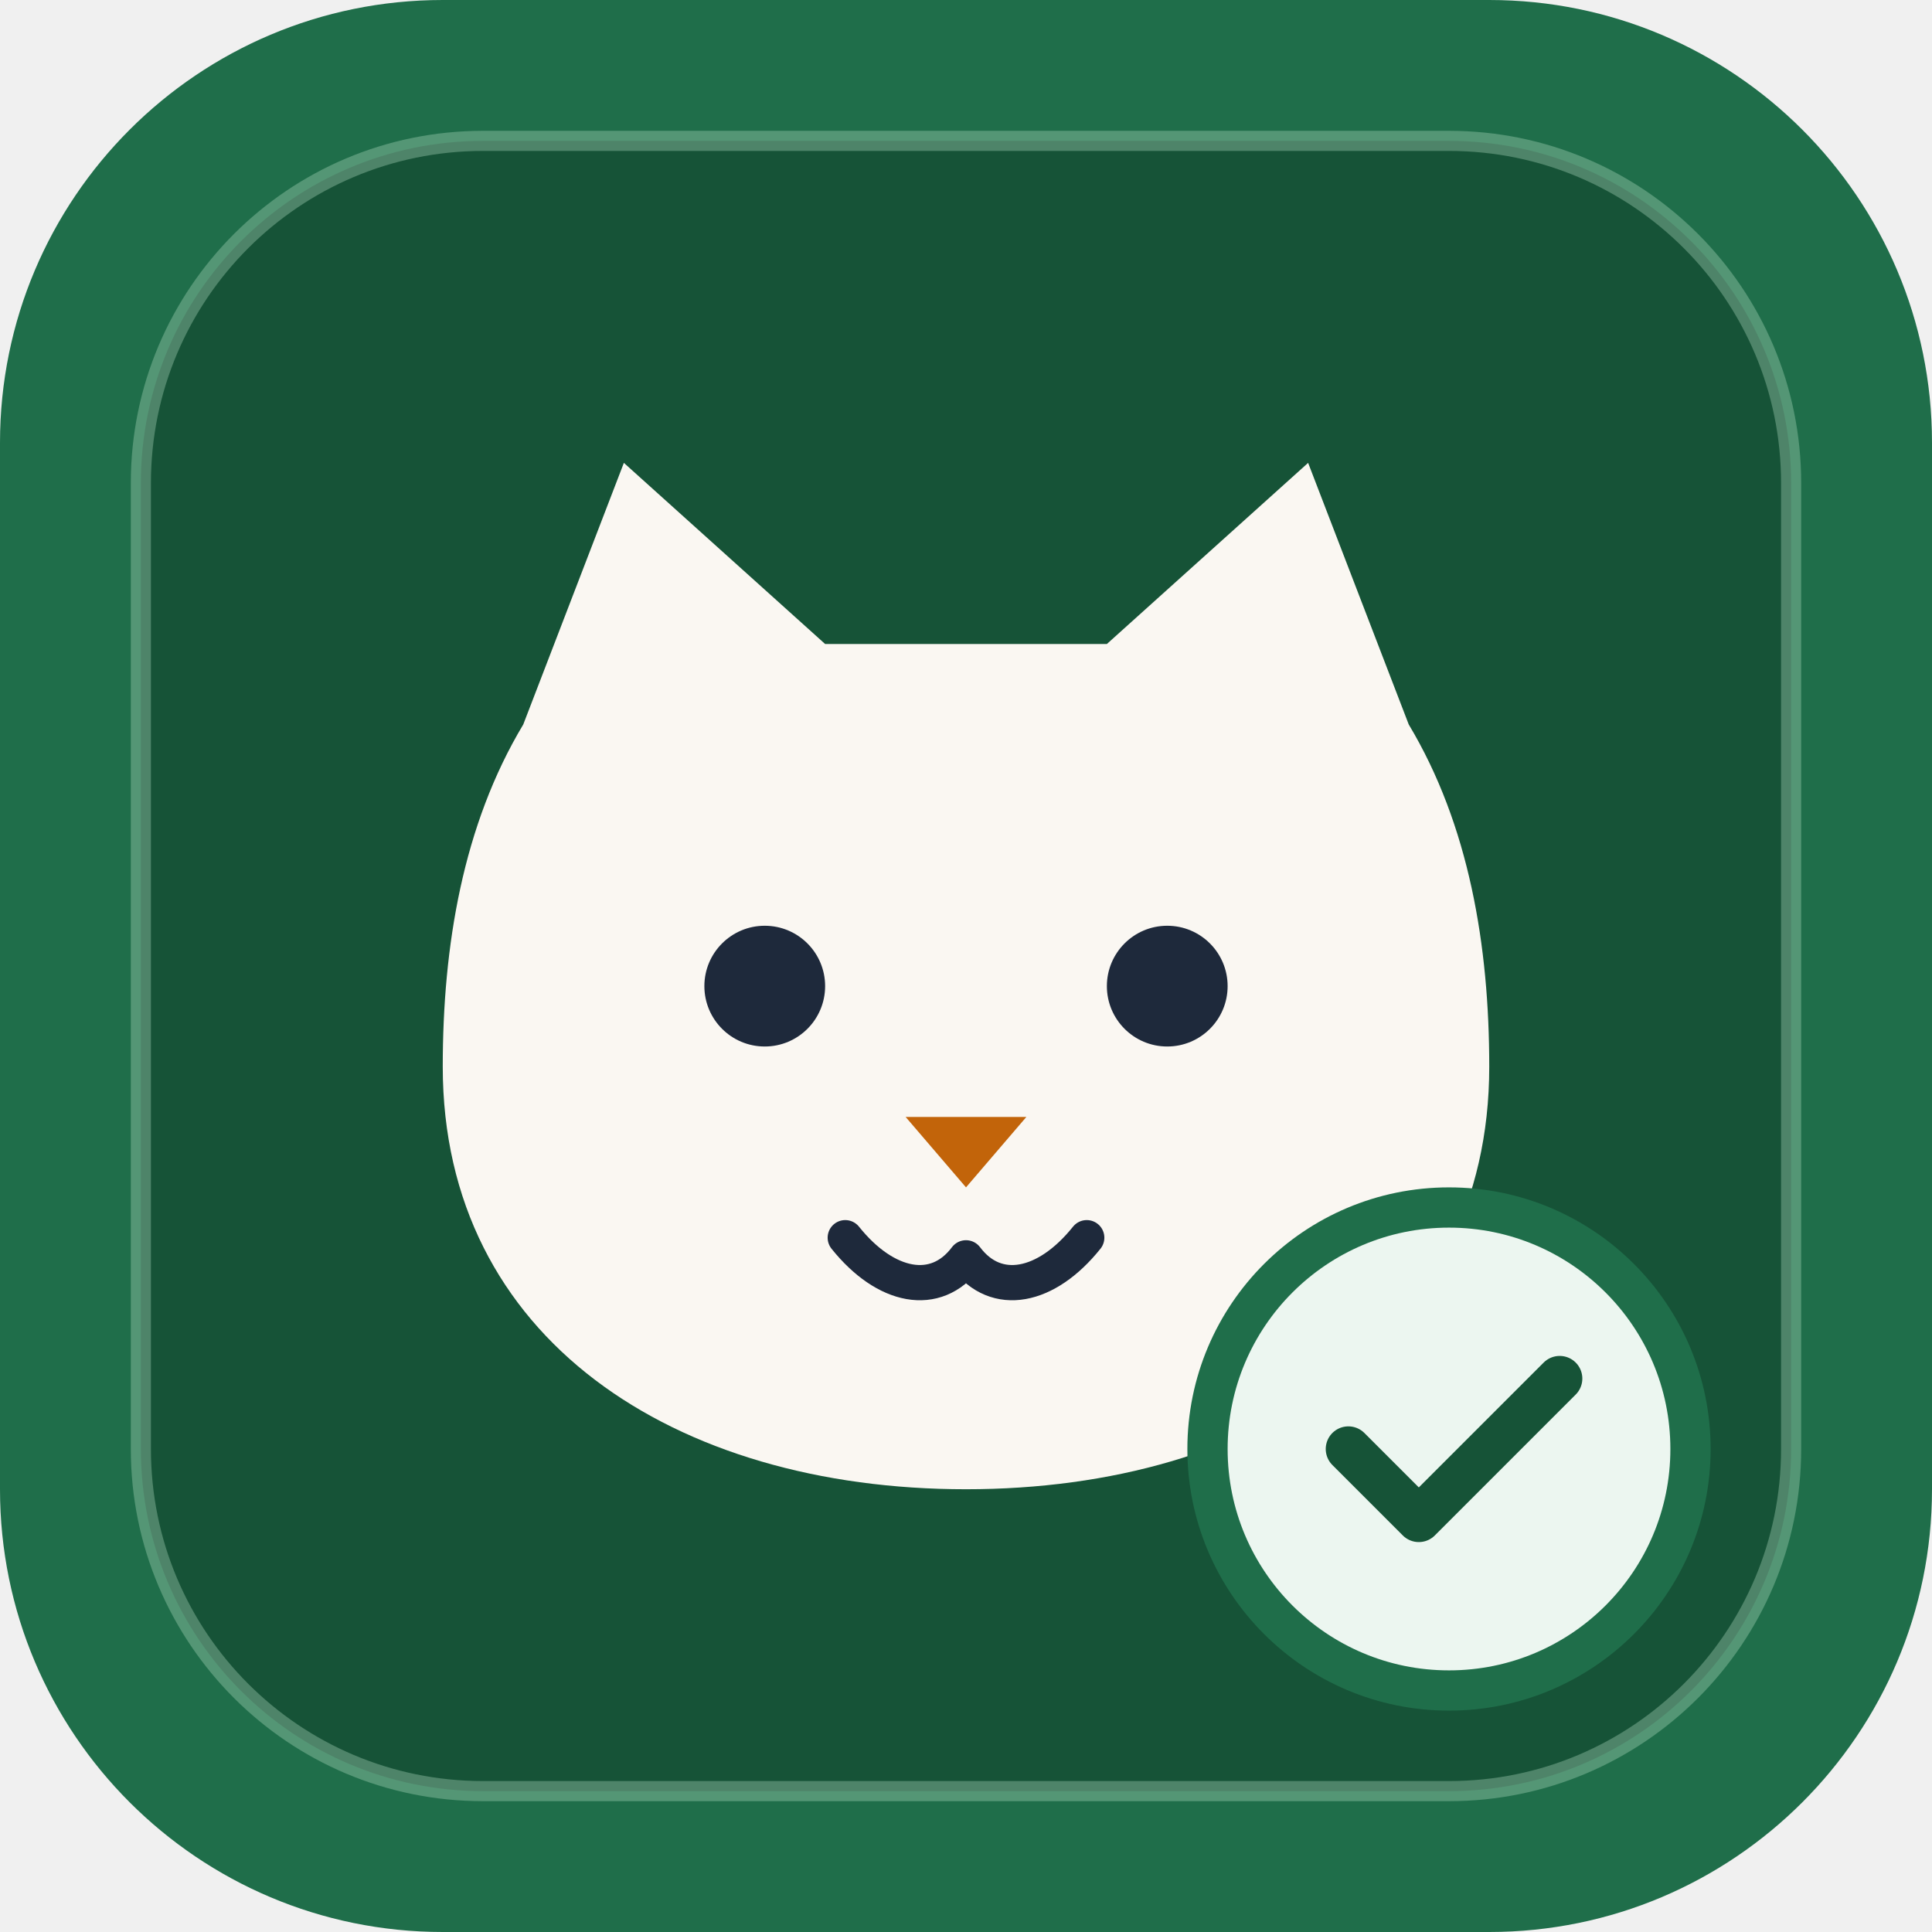
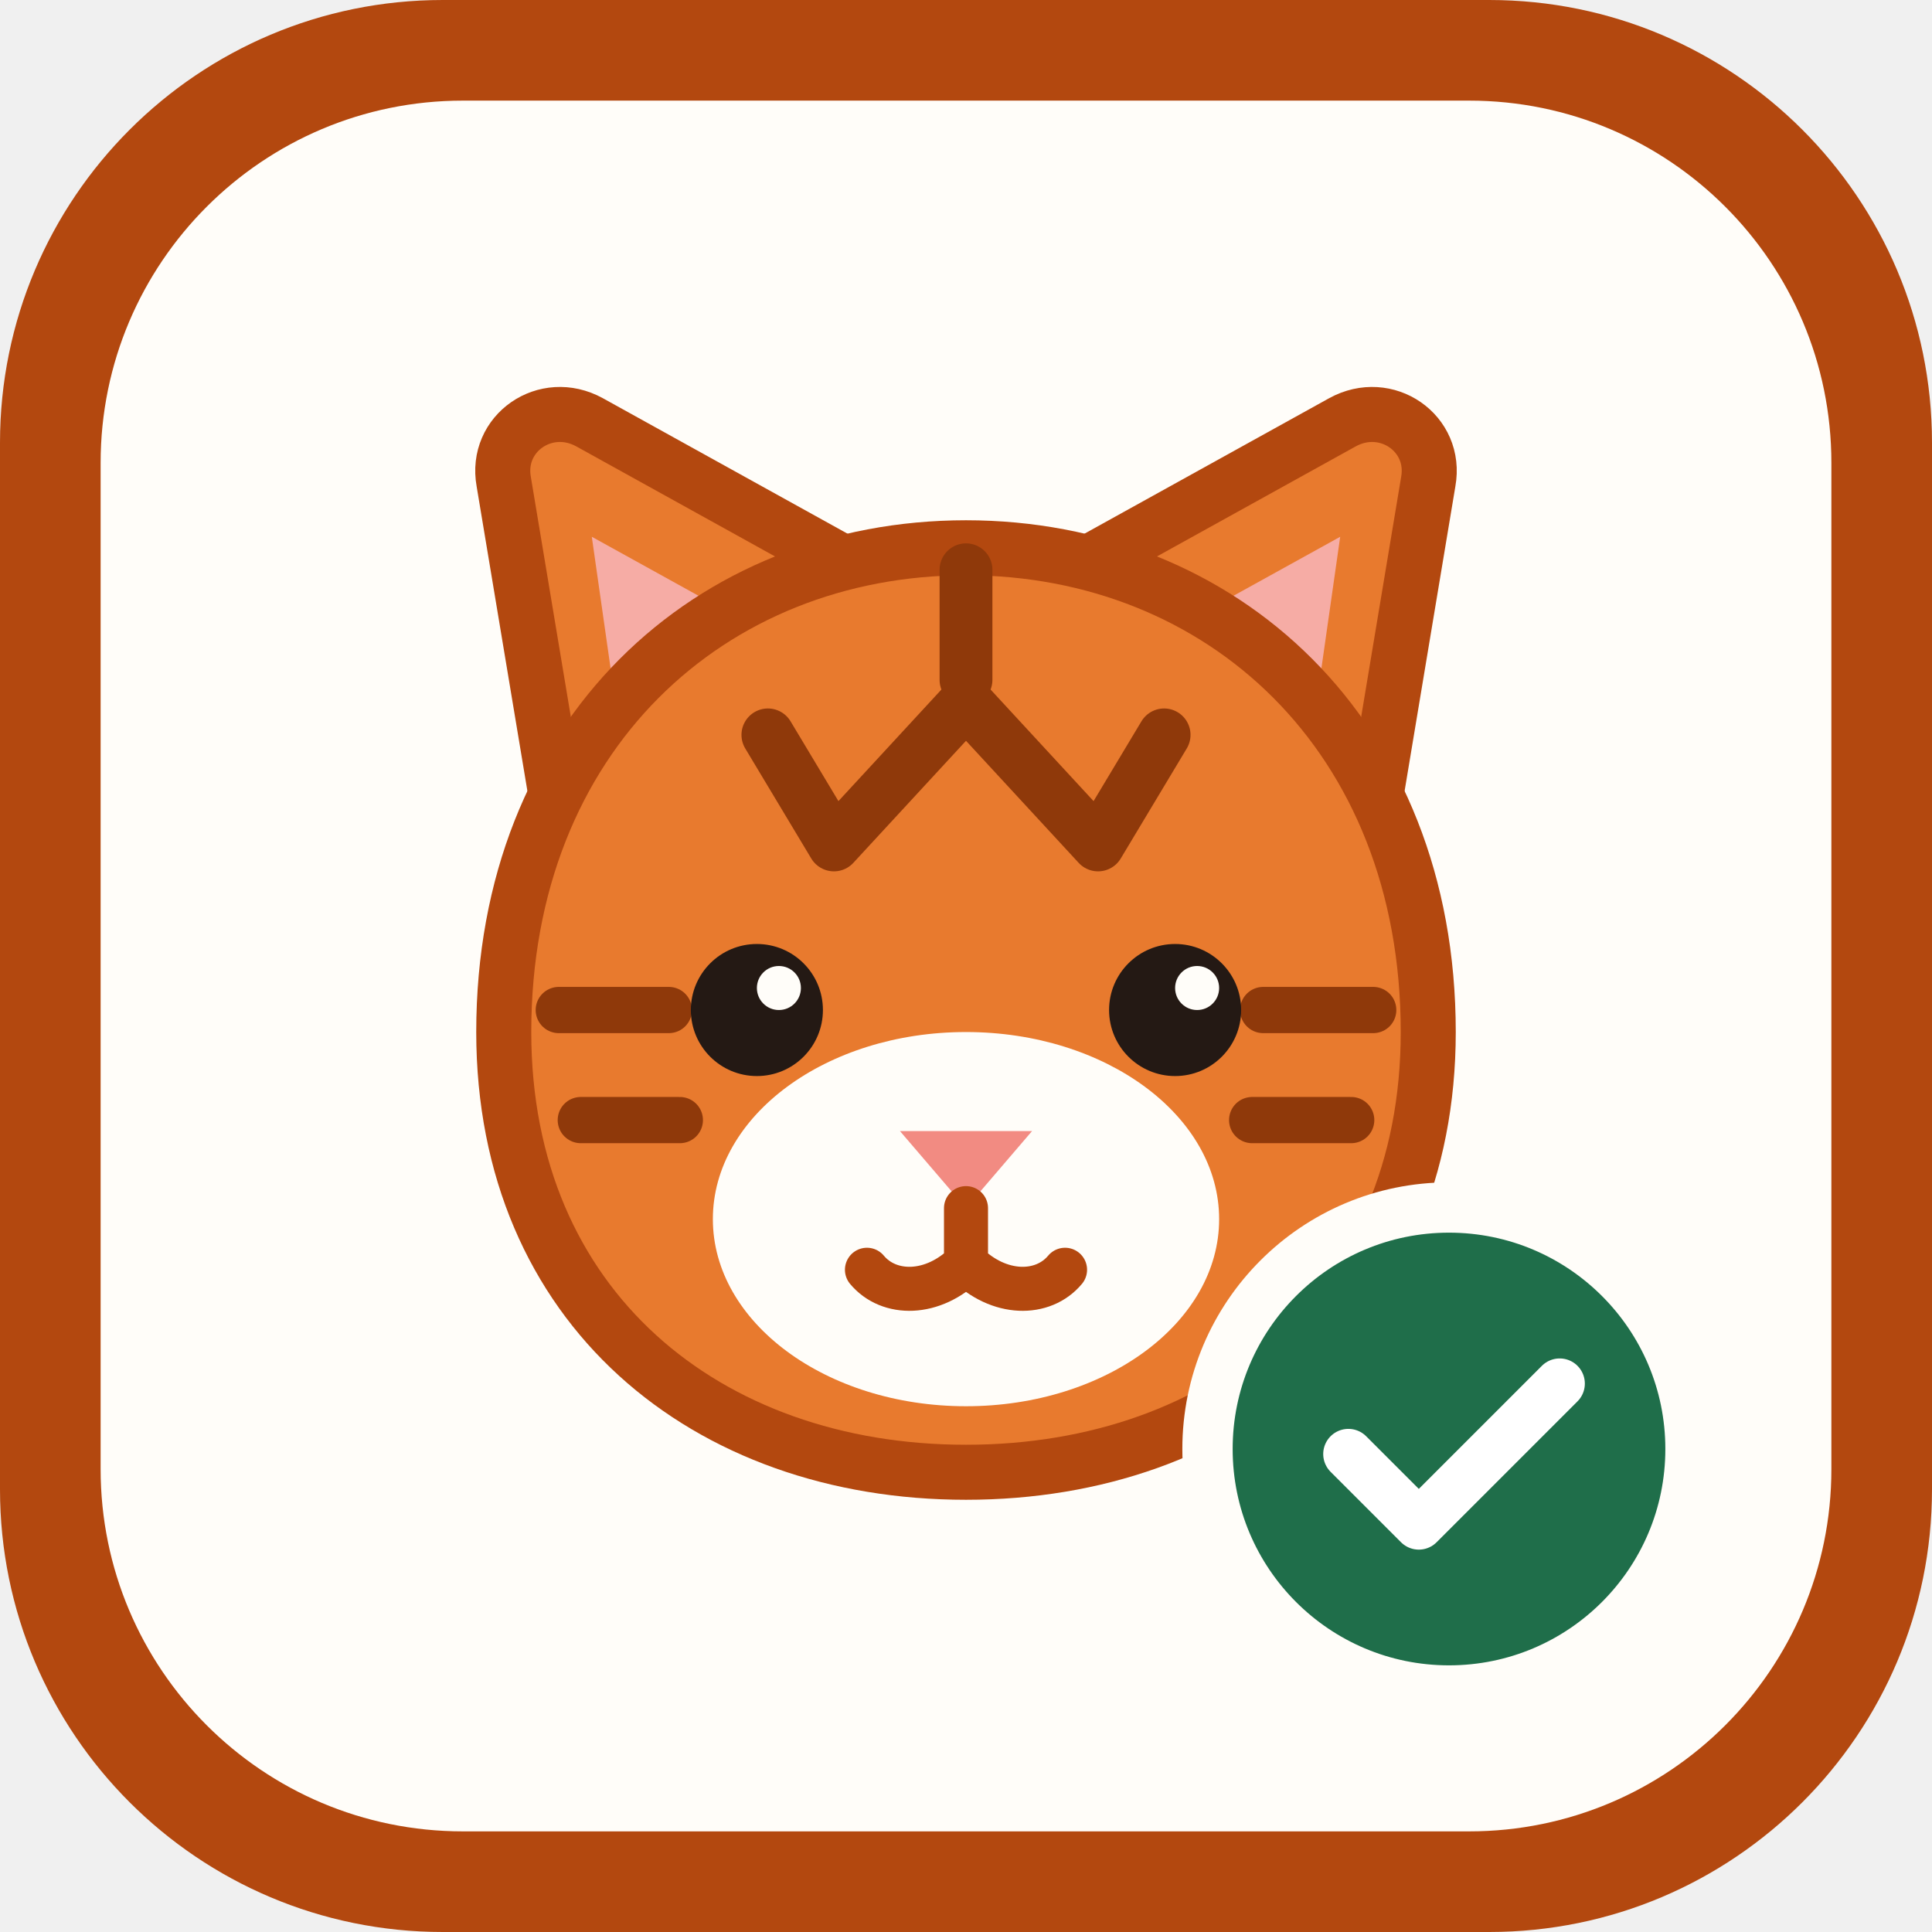
<svg xmlns="http://www.w3.org/2000/svg" width="192" height="192" viewBox="0 0 192 192" fill="none">
-   <rect width="192" height="192" rx="44" fill="#1F6E4A" />
-   <rect x="14" y="14" width="164" height="164" rx="34" fill="#165337" stroke="#B7DEC7" stroke-opacity="0.35" stroke-width="2" />
-   <path d="M52 72L62 46L82 64H110L130 46L140 72C146 82 148 94 148 106C148 133 125 148 96 148C67 148 44 133 44 106C44 94 46 82 52 72Z" fill="#FAF7F2" />
-   <circle cx="76" cy="98" r="6" fill="#1E293B" />
-   <circle cx="116" cy="98" r="6" fill="#1E293B" />
-   <path d="M90 111H102L96 118L90 111Z" fill="#C2640A" />
-   <path d="M84 123C88 128 93 129 96 125C99 129 104 128 108 123" stroke="#1E293B" stroke-width="3.5" stroke-linecap="round" stroke-linejoin="round" />
-   <circle cx="144" cy="144" r="24" fill="#ECF6F0" stroke="#1F6E4A" stroke-width="4" />
-   <path d="M134 144L141 151L155 137" stroke="#165337" stroke-width="4.5" stroke-linecap="round" stroke-linejoin="round" />
+   <rect width="192" height="192" rx="44" fill="#B3480F" />
+   <rect x="10" y="10" width="172" height="172" rx="36" fill="#FFFDF9" />
+   <g transform="translate(26, 26) scale(2.1875)">
+     <path d="M14 28L11 10C10.6 7.8 12.9 6.2 14.9 7.3L27 14" fill="#E87A2E" stroke="#B3480F" stroke-width="2.5" stroke-linecap="round" stroke-linejoin="round" />
+     <path d="M50 28L53 10C53.4 7.8 51.1 6.2 49.1 7.3L37 14" fill="#E87A2E" stroke="#B3480F" stroke-width="2.5" stroke-linecap="round" stroke-linejoin="round" />
+     <path d="M16.5 23L15 12.5L23.5 17.2Z" fill="#F6ACA5" />
+     <path d="M47.5 23L49 12.5L40.5 17.2Z" fill="#F6ACA5" />
+     <path d="M11 35C11 21.5 20.4 13 32 13C43.6 13 53 21.5 53 35C53 47.5 43.8 55 32 55C20.2 55 11 47.5 11 35Z" fill="#E87A2E" stroke="#B3480F" stroke-width="2.5" />
+     <path d="M23 21.5L26 26.5L32 20L38 26.5L41 21.5" stroke="#8F390A" stroke-width="2.4" stroke-linecap="round" stroke-linejoin="round" />
+     <path d="M32 14V19" stroke="#8F390A" stroke-width="2.4" stroke-linecap="round" />
+     <path d="M13.5 34H18.5M14.5 39H19" stroke="#8F390A" stroke-width="2.1" stroke-linecap="round" />
+     <path d="M50.5 34H45.5M49.5 39H45" stroke="#8F390A" stroke-width="2.1" stroke-linecap="round" />
+     <ellipse cx="32" cy="43.5" rx="11.5" ry="8.5" fill="#FFFDF9" />
+     <circle cx="22.5" cy="34" r="3" fill="#241914" />
+     <circle cx="41.5" cy="34" r="3" fill="#241914" />
+     <circle cx="23.5" cy="33" r="1" fill="#FFFDF9" />
+     <circle cx="42.5" cy="33" r="1" fill="#FFFDF9" />
+     <path d="M29 39.5H35L32 43L29 39.5Z" fill="#F28B82" />
+     <path d="M32 43V45.5M32 45.5C30.5 47 28.5 47 27.5 45.8M32 45.5C33.5 47 35.5 47 36.5 45.8" stroke="#B3480F" stroke-width="2" stroke-linecap="round" stroke-linejoin="round" />
+   </g>
+   <circle cx="144" cy="144" r="24" fill="#1F6E4A" stroke="#FFFDF9" stroke-width="5" />
+   <path d="M134 144.5L141 151.5L155 137.5" stroke="#FFFFFF" stroke-width="5" stroke-linecap="round" stroke-linejoin="round" />
</svg>
